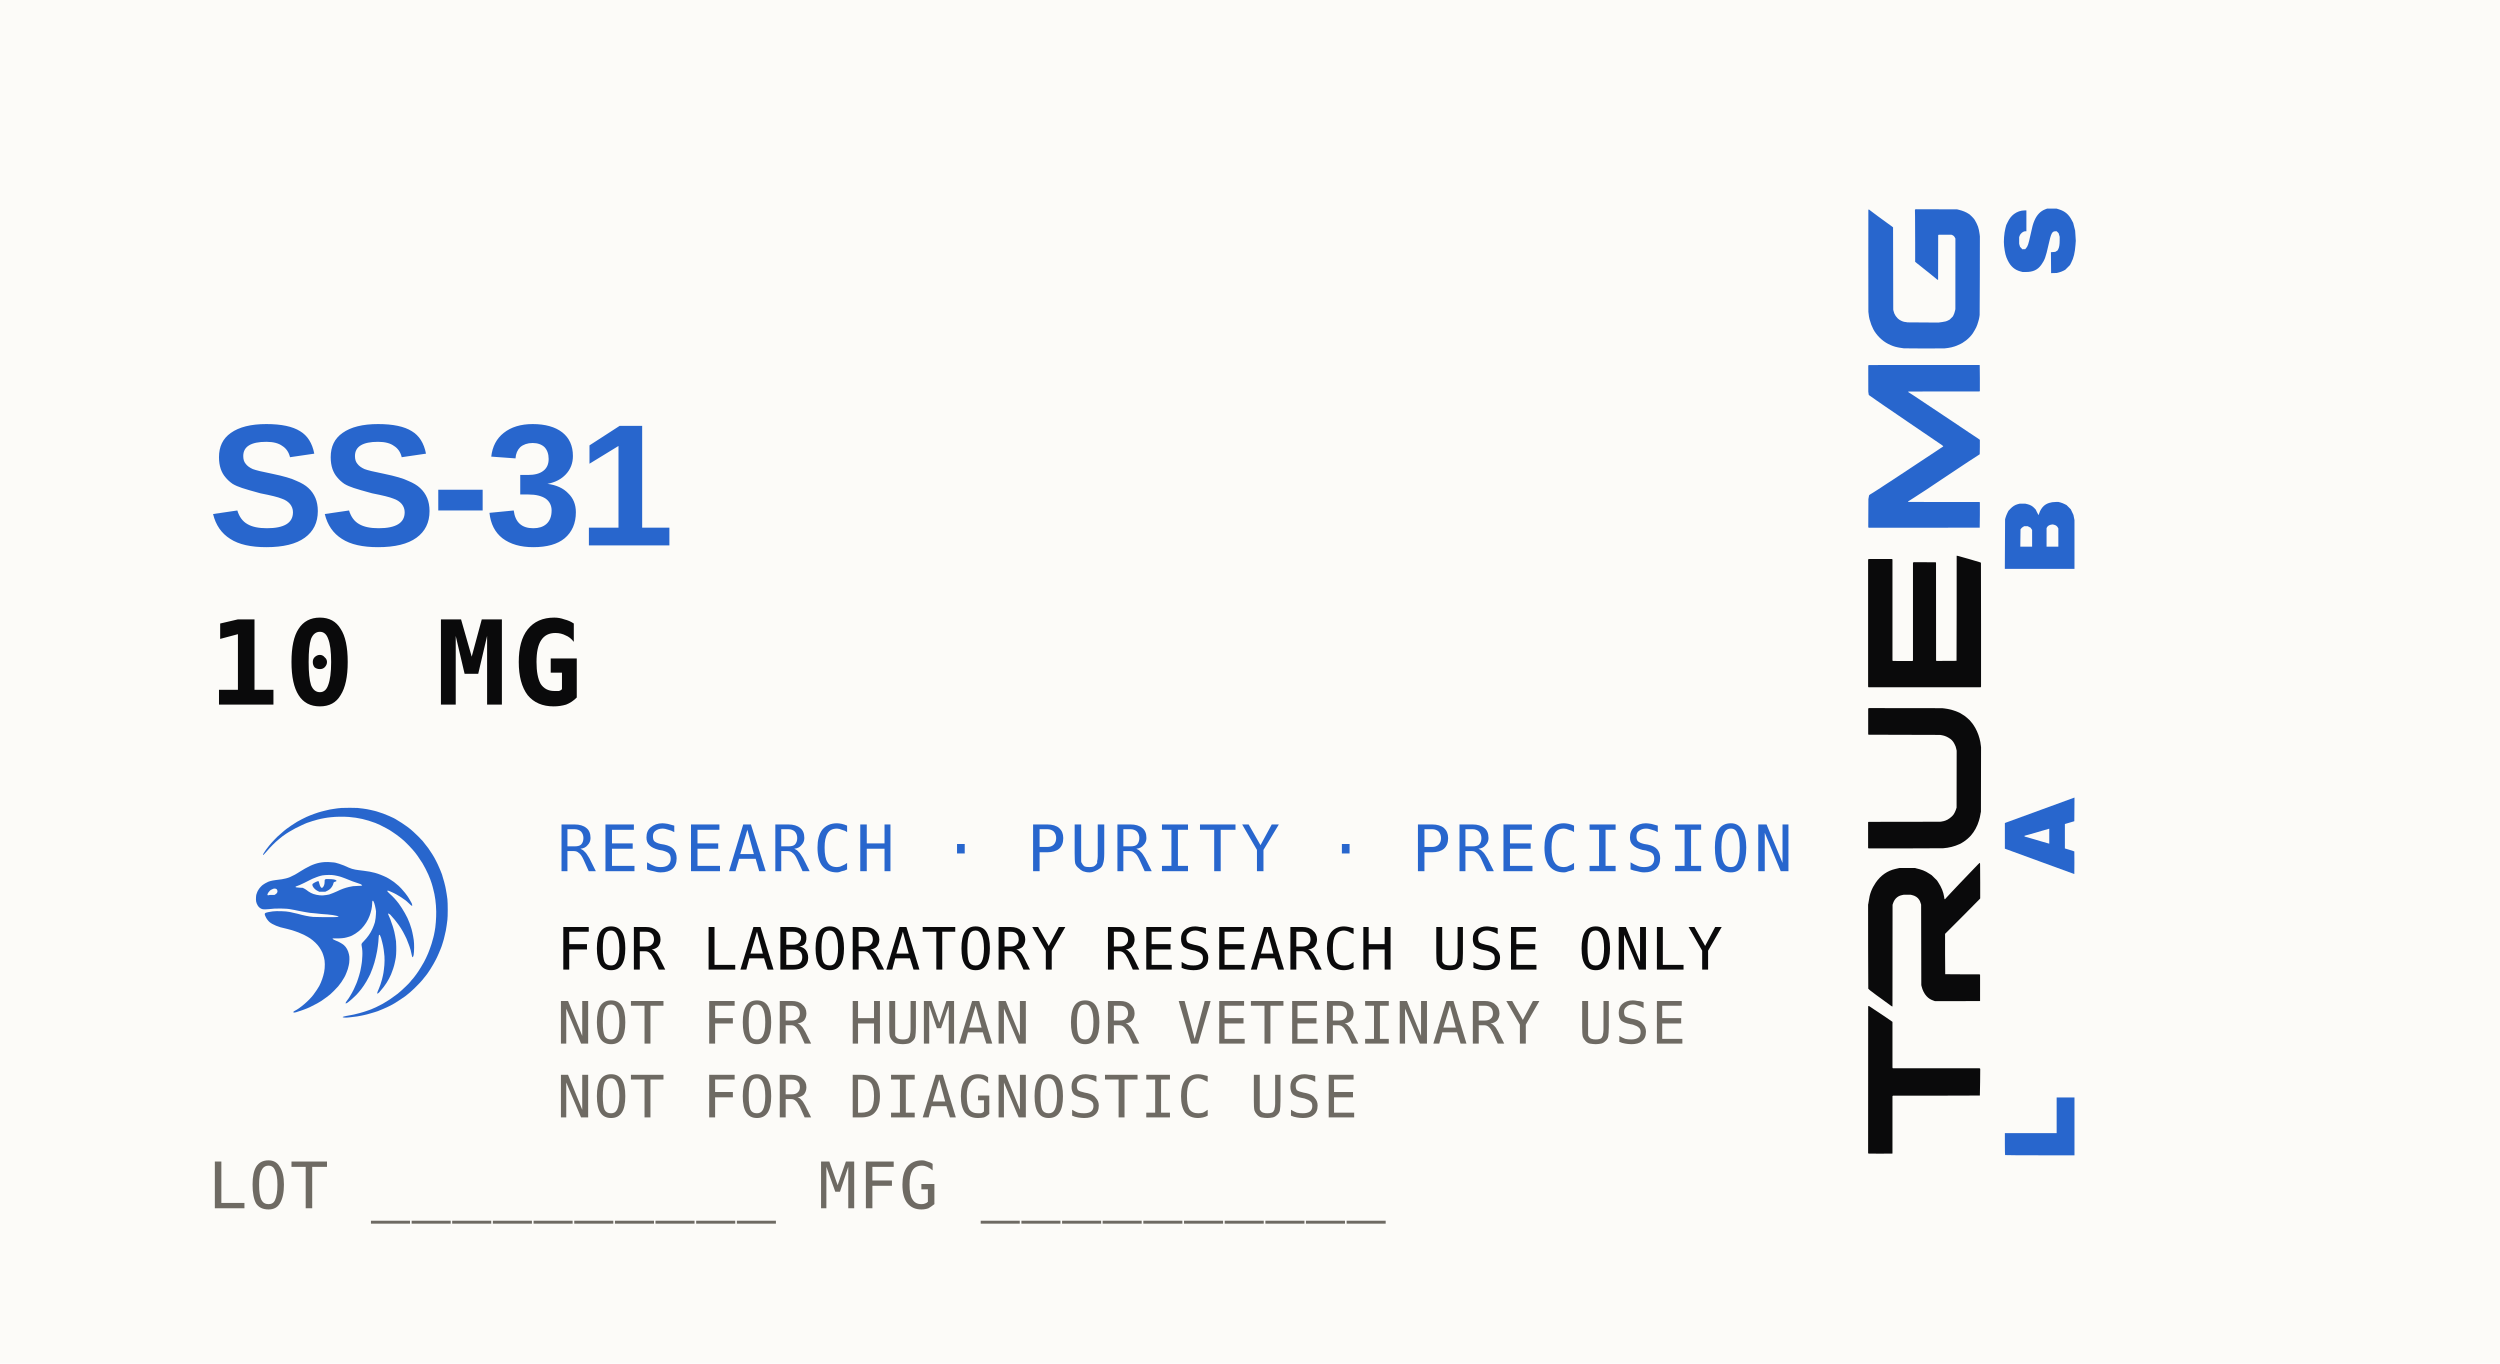
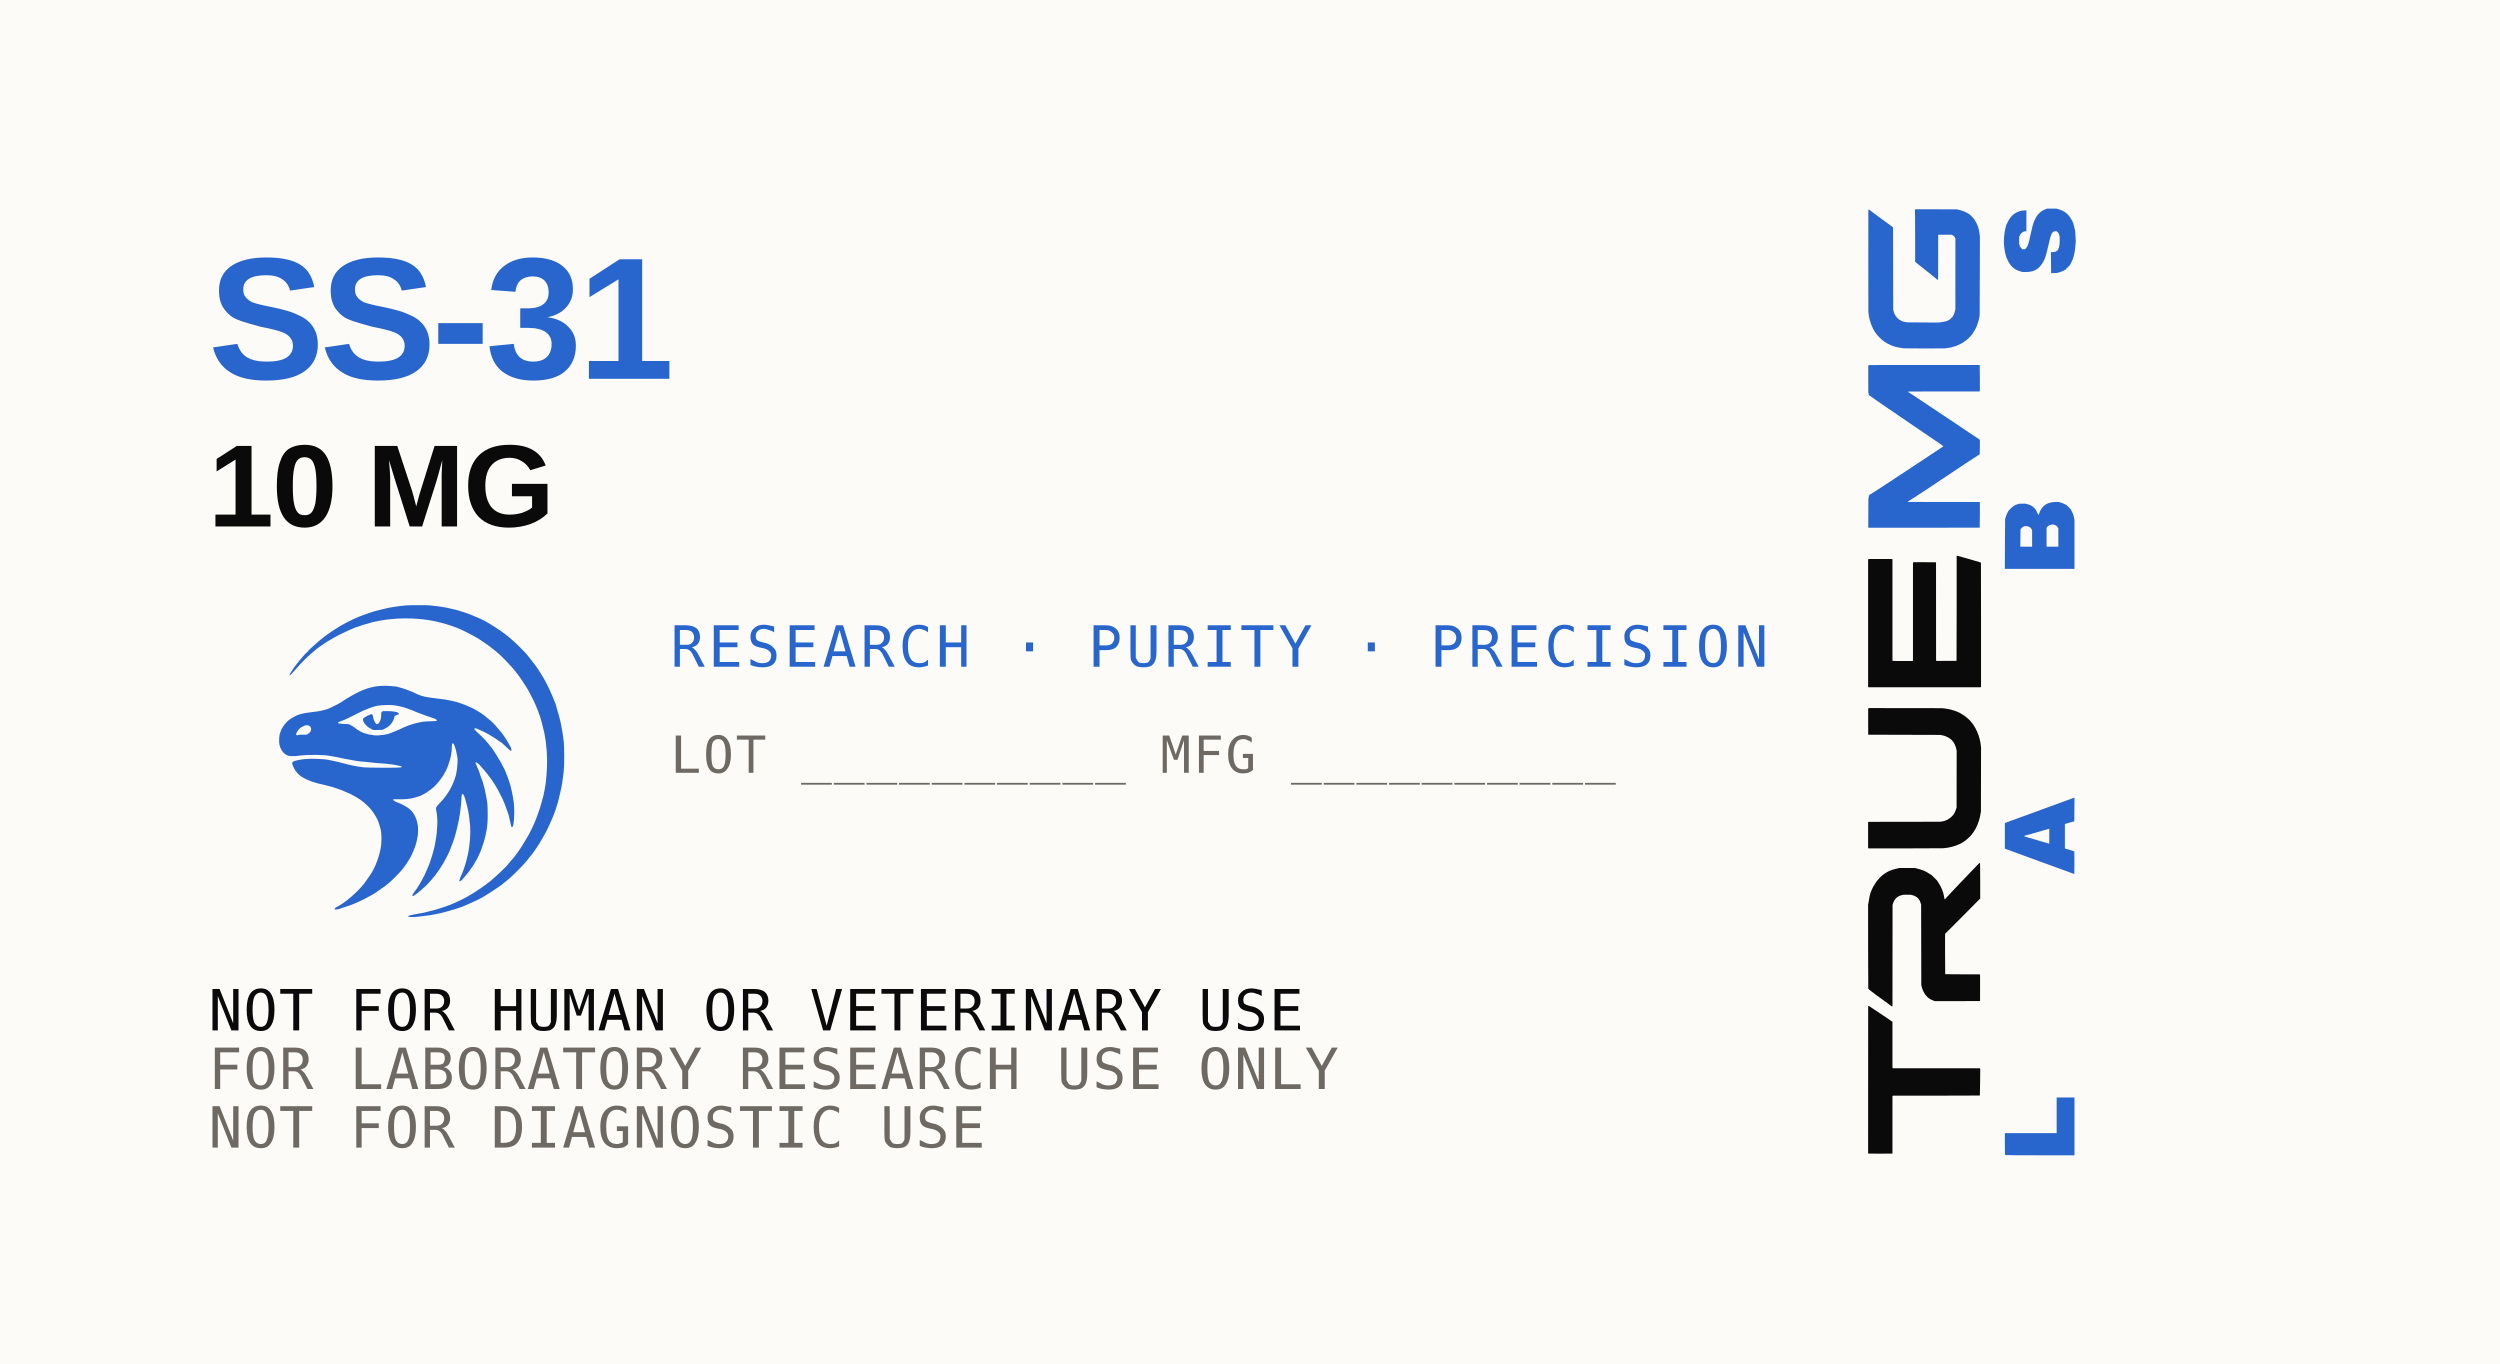
<svg xmlns="http://www.w3.org/2000/svg" width="66.0mm" height="36.0mm" viewBox="0 0 66.0 36.0">
  <rect x="0" y="0" width="66.0" height="36.0" fill="#FCFBF8" />
  <g transform="translate(49.30,30.50) rotate(-90) scale(0.004437)">
    <g transform="translate(0,681) scale(0.025,-0.025)" stroke="none">
      <g fill="#0A0A0B">
        <path d="M465 27020 l-58 -59 -15 -2770 c-8 -1524 0 -2802 18 -2841 l33 -70 6816 0 6815 0 61 -61 61 -61 -3 -10322 c-2 -5867 12 -10336 32 -10355 19 -18 1457 -45 3195 -61 l3160 -28 70 77 70 78 0 10325 0 10325 77 42 78 41 5439 0 5440 0 86 110 c125 160 843 1198 1065 1538 295 455 724 1099 1709 2569 l910 1356 -12 104 -12 103 -17488 9 -17488 9 -59 -58z" />
        <path d="M39653 27037 c-49 -18 -221 -200 -384 -405 -458 -576 -1855 -2468 -2161 -2925 -179 -268 -743 -1037 -1416 -1929 -166 -221 -278 -407 -266 -440 l22 -57 12086 -12 12086 -12 278 -88 c640 -203 1152 -536 1485 -965 307 -395 445 -712 569 -1304 l66 -320 0 -800 0 -800 -66 -300 c-181 -812 -569 -1408 -1152 -1768 -273 -168 -352 -202 -789 -341 l-351 -111 -9580 -21 -9580 -22 -300 -72 c-898 -215 -1753 -647 -2317 -1169 -555 -514 -833 -960 -1109 -1776 l-74 -220 -9 -5315 c-6 -2923 5 -5341 24 -5374 l33 -60 3113 -1 3113 0 48 65 47 66 6 4063 c3 2235 15 4080 27 4100 13 21 2011 36 4813 36 l4790 0 4138 -4134 c2275 -2274 4176 -4155 4224 -4180 l88 -46 3836 0 c2110 0 4003 12 4207 26 l369 26 19 50 c22 57 -449 537 -1427 1453 -693 648 -3219 3069 -3680 3525 -144 143 -513 492 -821 776 -307 284 -765 716 -1018 960 -460 444 -678 647 -1334 1239 l-350 316 13 64 12 65 180 30 c98 16 287 47 419 68 1108 179 2211 624 3280 1324 l560 366 620 626 620 626 263 400 c457 695 732 1203 890 1648 218 612 370 1114 408 1352 14 88 56 250 92 360 l67 200 0 1860 0 1860 -67 280 c-37 154 -105 451 -152 660 -425 1916 -1544 3522 -3281 4711 -1373 939 -2719 1447 -4380 1652 -176 22 -437 66 -580 99 l-260 59 -9960 -6 c-5478 -3 -9999 -20 -10047 -38z" />
        <path d="M73081 27003 l-41 -78 3 -8632 c2 -4748 18 -8831 36 -9073 101 -1383 432 -2698 970 -3860 66 -143 137 -296 156 -340 20 -44 107 -188 194 -320 88 -132 189 -294 225 -360 209 -379 985 -1283 1459 -1702 967 -852 2219 -1538 3517 -1926 650 -194 1101 -302 1480 -354 165 -23 381 -62 480 -87 l180 -46 7678 -14 7679 -14 341 41 c875 105 996 127 1782 328 1078 274 2363 850 3164 1418 90 64 252 177 360 252 187 130 549 429 780 644 172 160 902 995 1009 1154 55 80 204 315 333 521 129 206 275 440 325 520 50 80 106 181 125 225 20 44 83 188 142 320 184 414 294 707 421 1120 67 220 148 481 179 580 32 99 77 306 101 460 24 154 62 337 84 406 22 69 70 384 107 700 l66 574 11 8700 12 8700 -51 100 -50 100 -3067 0 -3067 0 -52 -52 -52 -52 -24 -8508 -24 -8508 -44 -260 c-110 -664 -270 -1122 -588 -1684 -416 -734 -817 -1122 -1520 -1473 -547 -273 -643 -308 -1159 -424 l-449 -100 -6776 10 -6776 11 -200 71 c-110 39 -290 99 -400 133 -249 78 -763 334 -1012 503 -573 388 -1285 1345 -1482 1993 -23 77 -72 239 -109 360 -36 121 -85 364 -108 540 l-41 320 -14 8515 -13 8515 -45 55 -46 55 -3073 0 -3074 0 -42 -77z" />
        <path d="M111470 27037 l-70 -41 0 -13357 0 -13356 77 -42 78 -41 14699 0 c8085 0 14727 11 14761 23 73 29 147 254 589 1797 45 154 107 361 140 460 63 190 147 481 240 830 105 394 171 630 288 1030 333 1138 450 1584 428 1620 l-25 40 -12447 1 c-6847 0 -12469 14 -12496 31 l-47 30 -13 2367 -12 2367 52 52 52 52 11644 8 11643 7 44 44 44 44 13 2601 14 2601 -64 97 -64 98 -11636 0 -11636 0 -65 65 -65 65 9 2319 10 2320 55 55 56 56 12035 0 12036 0 42 77 41 78 0 2733 0 2734 -61 88 -61 87 -15129 1 -15129 0 -70 -41z" />
      </g>
      <g fill="#2866CD">
        <path d="M149428 26991 l-69 -51 0 -13193 c0 -7256 10 -13210 23 -13230 14 -22 1228 -37 3012 -37 l2990 0 48 48 48 48 0 8485 c0 4667 11 8496 24 8510 51 51 137 -27 250 -225 101 -177 300 -490 866 -1360 66 -102 354 -541 640 -976 286 -435 601 -923 700 -1084 99 -162 321 -503 493 -760 172 -256 505 -753 740 -1103 235 -350 445 -663 467 -695 22 -31 510 -762 1084 -1623 574 -861 1170 -1754 1324 -1985 154 -231 405 -609 558 -840 153 -231 503 -754 776 -1163 274 -408 516 -772 538 -808 22 -36 195 -296 384 -577 189 -282 556 -836 816 -1232 1081 -1646 1205 -1838 1541 -2380 75 -121 155 -233 178 -249 22 -17 800 -30 1727 -30 l1686 -1 119 135 c65 75 217 295 338 490 237 384 977 1507 1354 2055 228 331 2457 3644 2617 3889 44 67 699 1051 1456 2187 757 1135 1423 2135 1480 2222 180 274 1884 2825 1961 2936 156 223 1269 1899 1393 2098 72 114 250 393 396 620 l265 412 64 -13 65 -12 10 -8456 10 -8455 45 -54 45 -54 3045 1 c1675 0 3068 15 3097 33 l52 33 3 9997 c2 5498 1 11430 -2 13183 l-5 3187 -64 64 -64 64 -3106 -3 -3106 -4 -378 -57 -379 -56 -90 -91 c-86 -86 -510 -688 -1208 -1715 -174 -255 -384 -561 -468 -680 -84 -119 -276 -396 -427 -616 -151 -220 -458 -665 -682 -990 -1061 -1535 -1504 -2184 -2993 -4392 -102 -151 -291 -424 -420 -606 -395 -558 -1826 -2658 -2692 -3952 -243 -363 -534 -795 -646 -960 -362 -533 -933 -1370 -1216 -1780 -151 -220 -481 -706 -734 -1080 -645 -958 -666 -976 -803 -710 -42 83 -173 285 -290 450 -117 165 -304 439 -414 609 -110 170 -319 485 -464 700 -262 388 -699 1050 -1710 2591 -288 440 -580 881 -649 980 -69 99 -254 378 -411 620 -158 242 -361 548 -451 680 -281 410 -2516 3790 -2639 3990 -64 104 -235 365 -380 580 -145 214 -333 498 -417 630 -84 132 -354 546 -599 920 -245 374 -615 940 -823 1259 -207 318 -435 660 -505 760 -71 99 -211 316 -313 481 -101 165 -291 462 -420 660 -130 198 -296 457 -368 575 -72 117 -167 271 -211 341 -44 69 -139 228 -212 352 -169 288 -192 306 -474 358 -129 23 -333 61 -454 84 l-220 41 -3341 16 -3341 15 -70 -51z" />
        <path d="M200748 27015 c-12 -12 -199 -36 -415 -54 -432 -34 -1041 -135 -1353 -224 -1056 -300 -1666 -529 -2360 -890 -1428 -741 -2792 -2118 -3512 -3547 -409 -812 -663 -1509 -787 -2160 -25 -132 -70 -357 -100 -500 -79 -379 -135 -742 -162 -1060 -43 -494 -55 -9253 -14 -9700 56 -610 149 -1204 259 -1660 102 -419 325 -1132 377 -1200 16 -22 80 -166 140 -320 130 -331 384 -846 530 -1076 305 -481 394 -610 605 -874 491 -615 1084 -1182 1642 -1570 290 -202 1442 -860 1505 -860 28 0 101 -26 164 -59 200 -104 621 -251 1093 -383 253 -70 546 -153 651 -184 105 -31 330 -75 500 -97 170 -23 390 -53 489 -68 99 -14 4347 -33 9440 -40 l9260 -14 540 64 c656 78 1322 222 1791 386 457 161 1227 540 1629 803 397 259 1101 959 1378 1369 420 622 746 1395 972 2303 l125 500 14 4945 15 4946 -71 71 -71 71 -1581 -27 c-870 -14 -3652 -26 -6184 -26 l-4603 0 -358 -430 c-730 -878 -909 -1102 -1673 -2099 -240 -314 -558 -715 -706 -891 -148 -176 -383 -466 -523 -644 -337 -431 -699 -871 -887 -1081 -88 -98 -148 -202 -140 -243 l14 -72 5305 -10 5304 -10 53 -64 53 -63 2 -1507 2 -1506 -91 -224 c-110 -274 -304 -474 -603 -623 l-226 -113 -8400 4 -8400 4 -320 70 c-469 102 -882 246 -1179 409 l-261 145 -360 364 -361 364 -139 260 c-255 475 -361 834 -439 1480 -25 209 -65 499 -88 643 l-43 264 25 3744 25 3744 40 105 c22 58 40 190 41 293 1 337 223 944 505 1380 483 748 1297 1294 2194 1474 l240 48 9794 23 9795 22 117 140 c64 77 166 212 225 299 139 203 491 691 749 1038 529 712 1029 1396 1202 1646 106 153 235 331 287 397 354 447 648 839 1069 1427 120 168 302 408 403 532 l184 226 -13 87 -12 88 -12145 8 c-6680 5 -12155 -1 -12167 -13z" />
      </g>
    </g>
    <g transform="translate(0,811.8) scale(2.00071)">
      <g transform="translate(0,214) scale(0.025,-0.025)" fill="#2866CD" stroke="none">
        <path d="M108180 8534 c-883 -105 -1223 -191 -1720 -433 -723 -354 -1137 -832 -1320 -1524 l-62 -237 -3 -388 c-4 -854 255 -1416 851 -1840 580 -413 916 -536 2354 -856 1425 -317 1640 -428 1640 -841 l0 -141 -113 -114 -114 -113 -214 -63 -214 -64 -425 0 c-504 0 -844 55 -1052 172 l-152 85 -83 134 -83 134 -20 258 -21 258 -1245 -10 -1244 -11 9 -334 9 -334 66 -266 c36 -146 121 -374 189 -506 l125 -240 281 -282 281 -281 281 -146 c560 -291 1154 -435 2099 -509 l500 -39 606 38 606 39 461 117 462 116 312 163 c696 362 1073 805 1299 1525 l94 299 -2 560 -2 560 -94 240 c-217 556 -654 973 -1318 1259 -413 178 -717 261 -1834 501 -954 205 -1224 295 -1434 476 l-146 126 -4 173 -5 172 146 134 147 134 173 52 173 51 400 1 400 1 151 -53 c299 -106 549 -418 549 -685 l0 -122 1240 0 1240 0 0 232 c0 429 -157 880 -432 1244 -232 306 -531 541 -948 745 l-360 176 -388 100 c-588 151 -1538 223 -2092 157z" />
        <path d="M27 8413 c-15 -14 -27 -1877 -27 -4140 l0 -4113 3440 0 3440 0 0 1060 0 1060 -2120 0 -2120 0 0 3080 0 3080 -1293 0 c-712 0 -1306 -12 -1320 -27z" />
        <path d="M36449 8370 c-16 -38 -696 -1897 -1510 -4130 l-1482 -4060 1338 -11 c735 -5 1345 -2 1355 8 10 10 94 267 186 571 l167 552 1453 0 1453 0 166 -560 166 -560 1408 -11 1408 -10 -54 150 c-226 634 -2882 7899 -2925 8001 l-54 130 -1523 0 -1524 0 -28 -70z m1733 -2892 c92 -340 278 -981 413 -1425 135 -444 245 -826 245 -850 l0 -43 -880 0 -880 0 0 35 c0 20 118 428 261 908 144 480 325 1099 402 1375 77 276 150 534 162 574 12 40 41 66 65 58 l43 -14 169 -618z" />
        <path d="M69760 4303 l0 -4143 2902 0 2901 0 309 62 308 62 334 158 333 158 252 251 251 252 125 248 c69 137 153 351 185 477 l60 229 -1 321 c-1 601 -160 1085 -470 1430 -201 224 -556 447 -848 535 -133 40 -241 82 -241 95 0 12 146 91 325 175 l324 152 189 177 c231 216 381 483 460 821 l61 257 0 322 1 321 -62 239 c-83 323 -270 621 -559 892 l-241 226 -260 128 c-143 71 -368 160 -499 198 l-239 69 -2950 15 -2950 15 0 -4142z m4807 2197 c59 -44 145 -145 190 -225 l83 -146 0 -196 0 -196 -90 -178 -90 -178 -136 -91 -136 -90 -994 0 -994 0 0 702 0 702 1030 -12 1030 -12 107 -80z m151 -3079 c149 -77 276 -287 306 -506 l24 -176 -47 -179 c-53 -196 -161 -336 -329 -424 l-108 -56 -1082 0 -1082 0 0 700 0 700 1102 0 1102 0 114 -59z" />
      </g>
    </g>
  </g>
-   <text x="5.5" y="14.40" font-family="Archivo Black, Archivo, Helvetica Neue, Arial, sans-serif" font-weight="900" font-size="4.60" letter-spacing="-0.12" fill="#2866CD">SS-31</text>
-   <text x="5.5" y="18.60" font-family="IBM Plex Mono, SF Mono, Menlo, monospace" font-weight="600" font-size="3.10" letter-spacing="0.14" fill="#0A0A0B">10 MG</text>
-   <g transform="translate(5.500,20.400) scale(0.004625)">
+   <text x="5.5" y="10.00" font-family="Archivo Black, Archivo, Helvetica Neue, Arial, sans-serif" font-weight="900" font-size="4.60" letter-spacing="-0.12" fill="#2866CD">SS-31</text>
+   <text x="5.5" y="13.90" font-family="Archivo Black, Archivo, Helvetica Neue, Arial, sans-serif" font-weight="900" font-size="3.10" letter-spacing="-0.04" fill="#0A0A0B">10 MG</text>
+   <g transform="translate(5.500,14.600) scale(0.006875)">
    <g transform="translate(0,1600) scale(0.025,-0.025)" fill="#2866CD" stroke="none">
      <path d="M30400 55957 c-297 -16 -720 -59 -940 -94 -220 -35 -598 -91 -840 -124 -768 -105 -982 -149 -2060 -419 -187 -47 -520 -130 -740 -184 -821 -204 -2477 -801 -3440 -1242 -528 -241 -1624 -809 -2100 -1086 -590 -345 -2063 -1335 -2434 -1636 -184 -150 -429 -344 -546 -432 -225 -171 -418 -340 -1592 -1400 -171 -154 -354 -346 -408 -427 -53 -81 -151 -178 -217 -217 -65 -39 -332 -323 -591 -631 -260 -307 -536 -632 -615 -722 -79 -90 -204 -252 -278 -361 -74 -110 -192 -263 -262 -340 -114 -126 -263 -343 -696 -1013 -216 -334 -206 -561 14 -319 54 61 220 236 368 390 148 154 351 382 453 506 583 717 1913 2044 2524 2520 187 146 376 305 420 354 124 139 986 773 1403 1033 152 95 430 269 617 387 719 454 2073 1166 2860 1505 308 133 603 269 657 303 136 88 871 359 1323 488 209 60 422 131 472 159 51 28 280 93 509 144 229 52 529 139 668 194 138 54 485 138 771 186 286 48 664 121 840 162 176 41 500 94 720 119 220 24 553 61 740 82 1195 135 2877 157 4140 55 2107 -171 3829 -563 6000 -1368 547 -203 1543 -682 2440 -1172 805 -441 925 -512 1273 -757 172 -121 406 -279 520 -351 314 -199 918 -640 1261 -920 168 -138 414 -333 546 -433 671 -512 2476 -2380 3072 -3178 171 -230 399 -535 507 -678 203 -270 597 -862 1144 -1720 301 -472 1075 -1973 1331 -2582 244 -582 288 -689 440 -1078 157 -402 526 -1548 526 -1634 0 -25 63 -271 139 -546 425 -1525 659 -3281 692 -5200 24 -1413 -143 -3550 -352 -4500 -43 -198 -116 -563 -160 -812 -45 -249 -115 -537 -156 -640 -40 -103 -95 -296 -122 -428 -70 -351 -400 -1420 -556 -1800 -45 -110 -126 -335 -179 -500 -303 -935 -1266 -2951 -1690 -3540 -48 -66 -136 -217 -195 -335 -59 -118 -223 -384 -363 -590 -141 -206 -291 -442 -333 -525 -80 -157 -865 -1223 -1119 -1521 -80 -93 -265 -302 -411 -463 -146 -160 -293 -345 -327 -409 -114 -218 -2195 -2185 -2830 -2676 -482 -373 -1297 -962 -1638 -1185 -187 -123 -392 -257 -455 -299 -933 -620 -1772 -1089 -2765 -1547 -1211 -558 -1273 -583 -2220 -892 -165 -54 -462 -153 -659 -220 -404 -137 -1597 -460 -1841 -499 -88 -14 -268 -60 -400 -101 -132 -42 -497 -113 -811 -159 -315 -46 -711 -117 -880 -159 -170 -41 -410 -95 -534 -119 -231 -46 -397 -133 -347 -183 95 -94 798 -124 1312 -56 165 22 480 57 700 78 872 82 1752 214 2260 340 209 52 470 107 580 122 229 33 1212 293 1670 443 170 56 494 152 720 213 225 62 554 167 730 234 812 310 1131 440 1222 499 54 35 216 108 361 162 314 117 1446 662 1757 846 121 71 355 207 520 301 366 210 1934 1241 2396 1576 184 134 481 371 660 526 178 155 414 350 524 433 303 227 1686 1577 2220 2165 530 584 702 788 1026 1220 124 165 288 365 363 445 76 80 195 237 265 348 69 111 214 324 322 474 107 150 267 390 356 533 591 958 912 1505 1022 1741 70 149 190 374 268 501 77 128 192 355 255 505 63 150 272 615 464 1033 191 418 388 895 437 1060 48 165 128 376 176 469 47 93 114 299 147 457 34 159 105 389 159 511 54 123 134 394 178 603 44 209 133 578 197 820 205 766 368 1607 466 2396 53 420 127 980 164 1244 103 719 104 3773 2 4678 -40 351 -80 651 -89 666 -10 15 -53 304 -97 642 -44 338 -123 794 -176 1014 -53 220 -110 499 -126 620 -35 263 -450 1784 -595 2180 -56 154 -103 326 -103 383 -1 57 -46 192 -102 300 -55 108 -130 296 -165 417 -36 121 -106 301 -157 400 -51 99 -137 297 -190 440 -127 339 -665 1495 -792 1700 -54 88 -134 241 -177 340 -180 415 -1143 1960 -1598 2567 -399 531 -784 1023 -1271 1625 -285 353 -1603 1669 -2131 2128 -215 187 -483 422 -594 522 -112 101 -303 252 -424 337 -121 85 -274 203 -340 262 -268 241 -2259 1538 -2760 1799 -154 81 -352 185 -440 232 -251 134 -937 448 -980 448 -21 0 -151 53 -289 119 -523 248 -1616 649 -2243 823 -194 54 -383 113 -420 133 -38 19 -212 65 -388 103 -176 37 -574 130 -885 205 -311 75 -689 154 -840 175 -151 22 -572 84 -935 139 -363 54 -912 118 -1220 141 -624 46 -2827 46 -3660 -1z" />
      <path d="M26520 43595 c-1503 -101 -2804 -534 -4460 -1485 -714 -409 -983 -571 -1100 -661 -55 -43 -163 -110 -240 -149 -77 -40 -201 -119 -276 -176 -252 -192 -912 -540 -1832 -966 -362 -168 -1371 -434 -1832 -483 -220 -24 -849 -105 -1397 -181 -1084 -151 -1615 -302 -2108 -598 -124 -75 -244 -136 -267 -136 -23 0 -123 -62 -222 -138 -99 -75 -243 -170 -319 -210 -194 -101 -835 -791 -958 -1032 -57 -110 -148 -261 -204 -335 -55 -74 -113 -191 -127 -260 -15 -69 -77 -242 -139 -385 -93 -215 -119 -350 -150 -780 -62 -878 26 -1314 388 -1935 234 -401 636 -717 1052 -828 273 -73 1001 -73 1501 0 1439 208 4011 182 5050 -52 99 -22 459 -87 800 -145 341 -57 728 -138 860 -179 132 -41 510 -114 840 -162 330 -47 780 -129 1000 -181 220 -51 607 -113 860 -136 253 -24 865 -80 1360 -124 495 -45 981 -98 1080 -118 99 -20 306 -37 460 -38 354 -3 1780 -140 2269 -220 561 -91 1231 -246 1282 -297 107 -107 -50 -145 -708 -168 -1005 -37 -4364 -9 -5019 41 -919 71 -2277 343 -3524 706 -295 86 -642 164 -1920 435 -801 170 -2892 235 -3833 119 -689 -85 -1433 -246 -1627 -352 -142 -77 -161 -105 -172 -254 -7 -100 14 -219 54 -296 36 -70 115 -247 175 -392 132 -321 525 -849 832 -1119 668 -585 2172 -1205 3551 -1464 184 -34 412 -90 507 -124 95 -34 263 -78 373 -99 481 -89 2334 -717 2607 -883 70 -43 250 -120 400 -172 244 -83 464 -195 1313 -665 764 -423 1614 -1125 2248 -1858 531 -613 1106 -1620 1268 -2220 39 -143 124 -429 189 -636 240 -761 257 -2233 37 -3317 -217 -1075 -632 -2255 -1116 -3173 -229 -434 -819 -1321 -1340 -2014 -1001 -1331 -3082 -3113 -4317 -3698 -201 -95 -291 -207 -251 -311 40 -104 505 -42 935 126 201 79 390 143 420 143 30 0 161 38 291 85 130 47 425 153 656 235 1057 378 1752 700 3120 1446 773 421 1073 619 2200 1450 708 522 898 688 1617 1407 888 889 1167 1215 1709 1992 459 658 952 1543 1074 1925 28 88 87 232 131 320 162 320 426 1184 487 1588 34 226 81 482 105 568 24 86 47 446 51 800 5 574 -6 700 -108 1164 -196 892 -591 1610 -1163 2111 -348 305 -1330 854 -1763 986 -288 88 -828 392 -822 463 7 83 242 104 886 80 867 -32 1816 58 2336 222 198 62 469 141 603 175 749 190 2014 1010 2759 1788 834 871 1481 1889 1872 2948 371 1003 586 2015 587 2767 0 510 43 700 159 700 169 0 460 -829 623 -1780 l107 -620 -22 -660 c-20 -592 -86 -1119 -231 -1831 -41 -202 -387 -1161 -474 -1316 -22 -40 -93 -192 -157 -337 -367 -838 -1079 -1848 -1882 -2673 -599 -615 -608 -633 -509 -1135 146 -744 192 -1447 147 -2272 -48 -871 -109 -1582 -139 -1632 -12 -18 -67 -361 -124 -762 -56 -401 -146 -867 -198 -1036 -53 -168 -107 -378 -122 -466 -14 -88 -78 -322 -141 -520 -64 -198 -160 -504 -214 -680 -152 -499 -411 -1216 -459 -1274 -24 -29 -90 -177 -147 -329 -57 -152 -145 -349 -195 -437 -51 -88 -122 -250 -158 -360 -36 -110 -119 -281 -185 -380 -66 -99 -120 -197 -120 -218 0 -20 -72 -160 -160 -310 -88 -149 -235 -402 -327 -562 -315 -549 -487 -810 -761 -1157 -516 -654 -501 -911 32 -556 404 269 1699 1403 2036 1782 132 149 367 412 523 584 778 860 1696 2237 2305 3457 131 264 289 579 351 700 62 121 141 322 177 448 36 125 128 358 204 519 77 160 140 315 140 345 0 29 52 183 115 341 392 980 975 3467 1107 4727 32 308 86 767 118 1020 33 253 61 649 62 880 5 962 253 961 558 -3 94 -296 211 -735 261 -977 49 -242 135 -611 191 -820 55 -209 121 -587 145 -840 25 -253 62 -559 82 -680 172 -1013 156 -2619 -38 -3940 -42 -286 -88 -619 -102 -740 -14 -121 -76 -427 -137 -680 -61 -253 -150 -622 -197 -820 -127 -538 -590 -1900 -721 -2122 -39 -66 -146 -312 -238 -546 -153 -393 -176 -552 -79 -552 54 0 393 237 393 275 0 17 149 195 331 395 955 1050 1835 2420 2383 3710 337 792 716 1965 832 2574 36 190 109 535 161 766 162 707 225 1653 199 3000 -22 1204 -30 1285 -245 2420 -174 915 -259 1298 -325 1453 -34 81 -78 246 -98 366 -20 121 -90 346 -154 500 -65 155 -172 452 -238 661 -219 697 -371 1096 -590 1549 -225 468 -255 587 -158 625 60 23 542 -311 542 -375 0 -18 167 -210 371 -426 204 -216 424 -465 490 -553 65 -88 227 -295 361 -460 806 -1000 1475 -2061 2055 -3260 159 -330 307 -633 329 -674 87 -161 473 -1149 536 -1371 37 -129 117 -352 179 -495 130 -300 330 -1063 443 -1694 78 -431 162 -666 238 -666 74 0 192 250 233 495 136 809 151 2549 29 3405 -164 1155 -478 2567 -677 3046 -53 129 -120 333 -147 454 -28 121 -91 301 -140 400 -49 99 -112 252 -139 340 -263 842 -1447 2937 -2313 4092 -647 863 -1321 1593 -2113 2292 -380 335 -559 564 -507 649 35 57 368 -4 513 -94 72 -44 234 -116 359 -159 125 -43 285 -113 354 -156 69 -43 225 -117 346 -164 193 -76 779 -416 1600 -929 143 -89 368 -246 500 -349 132 -103 324 -236 427 -295 103 -59 226 -156 273 -217 47 -60 209 -209 361 -330 151 -121 341 -298 423 -393 147 -172 412 -367 500 -367 65 0 11 374 -86 593 -41 95 -200 374 -352 620 -152 246 -308 510 -346 587 -75 150 -584 868 -818 1153 -619 756 -1136 1324 -1463 1607 -910 786 -1306 1090 -1806 1385 -172 102 -385 235 -473 295 -208 143 -717 397 -1153 577 -191 79 -504 209 -697 289 -192 80 -485 187 -650 238 -165 50 -453 139 -640 196 -545 168 -1843 407 -2580 476 -374 34 -869 97 -1100 139 -231 41 -582 94 -780 116 -361 41 -1191 293 -1520 460 -595 303 -1597 706 -2220 892 -828 248 -1011 292 -1227 295 -114 1 -339 19 -500 39 -451 57 -1085 72 -1593 38z m1750 -2955 c603 -47 1755 -303 2219 -493 182 -75 385 -148 451 -164 66 -15 237 -80 380 -143 809 -358 2387 -945 3079 -1146 331 -96 539 -198 665 -324 l62 -61 -65 -65 c-53 -53 -213 -68 -952 -89 -973 -28 -1196 -54 -1970 -230 -915 -207 -1807 -533 -2759 -1007 -349 -173 -1455 -617 -1800 -722 -198 -60 -1095 -189 -1477 -212 -768 -46 -2093 236 -2671 568 -510 292 -675 400 -952 621 -165 132 -444 309 -620 393 l-320 152 -722 36 c-406 19 -761 55 -810 82 -106 56 -115 157 -18 191 39 13 178 68 310 123 132 55 384 151 560 213 176 62 653 285 1060 495 407 211 947 483 1200 605 253 122 559 273 680 335 121 62 328 144 460 181 132 37 313 110 402 161 90 52 307 131 483 176 176 45 382 108 458 139 375 156 1784 254 2667 185z m-12741 -3188 c84 -49 157 -141 206 -259 153 -369 -11 -726 -452 -985 l-183 -108 -600 0 c-407 0 -628 -16 -687 -50 -118 -67 -232 -63 -294 11 -172 208 461 1091 900 1255 118 44 284 119 368 165 187 103 540 89 742 -29z" />
      <path d="M26687 39620 l-119 -100 -18 -470 c-17 -409 -36 -512 -147 -790 -197 -494 -466 -674 -672 -450 -159 174 -361 642 -408 950 -51 326 -114 458 -237 490 -131 34 -1056 -420 -1251 -615 -316 -316 318 -1235 1125 -1629 l379 -186 681 3 680 2 425 205 c315 151 495 269 691 452 333 312 649 831 725 1190 68 324 93 351 426 450 314 94 364 159 230 301 -178 190 -840 297 -1832 297 l-559 0 -119 -100z" />
    </g>
  </g>
-   <text x="14.70" y="23.00" font-family="IBM Plex Mono, SF Mono, Menlo, monospace" font-size="1.71" letter-spacing="0.1" fill="#2866CD">RESEARCH · PURITY · PRECISION</text>
-   <text x="14.70" y="25.60" font-family="IBM Plex Mono, SF Mono, Menlo, monospace" font-size="1.55" letter-spacing="0.03" fill="#0A0A0B">FOR LABORATORY RESEARCH USE ONLY</text>
-   <text x="14.70" y="27.55" font-family="IBM Plex Mono, SF Mono, Menlo, monospace" font-size="1.55" letter-spacing="0.03" fill="#6E6A63">NOT FOR HUMAN OR VETERINARY USE</text>
-   <text x="14.70" y="29.50" font-family="IBM Plex Mono, SF Mono, Menlo, monospace" font-size="1.55" letter-spacing="0.03" fill="#6E6A63">NOT FOR DIAGNOSTIC USE</text>
-   <text x="5.5" y="31.90" font-family="IBM Plex Mono, SF Mono, Menlo, monospace" font-size="1.70" letter-spacing="0.05" fill="#6E6A63">LOT __________   MFG __________</text>
+   <text x="17.70" y="17.60" font-family="IBM Plex Mono, SF Mono, Menlo, monospace" font-size="1.50" letter-spacing="0.1" fill="#2866CD">RESEARCH · PURITY · PRECISION</text>
+   <text x="17.70" y="20.40" font-family="IBM Plex Mono, SF Mono, Menlo, monospace" font-size="1.35" letter-spacing="0.05" fill="#6E6A63">LOT __________  MFG __________</text>
+   <text x="5.5" y="27.20" font-family="IBM Plex Mono, SF Mono, Menlo, monospace" font-size="1.50" letter-spacing="0.03" fill="#0A0A0B">NOT FOR HUMAN OR VETERINARY USE</text>
+   <text x="5.5" y="28.75" font-family="IBM Plex Mono, SF Mono, Menlo, monospace" font-size="1.50" letter-spacing="0.03" fill="#6E6A63">FOR LABORATORY RESEARCH USE ONLY</text>
+   <text x="5.5" y="30.30" font-family="IBM Plex Mono, SF Mono, Menlo, monospace" font-size="1.50" letter-spacing="0.03" fill="#6E6A63">NOT FOR DIAGNOSTIC USE</text>
</svg>
